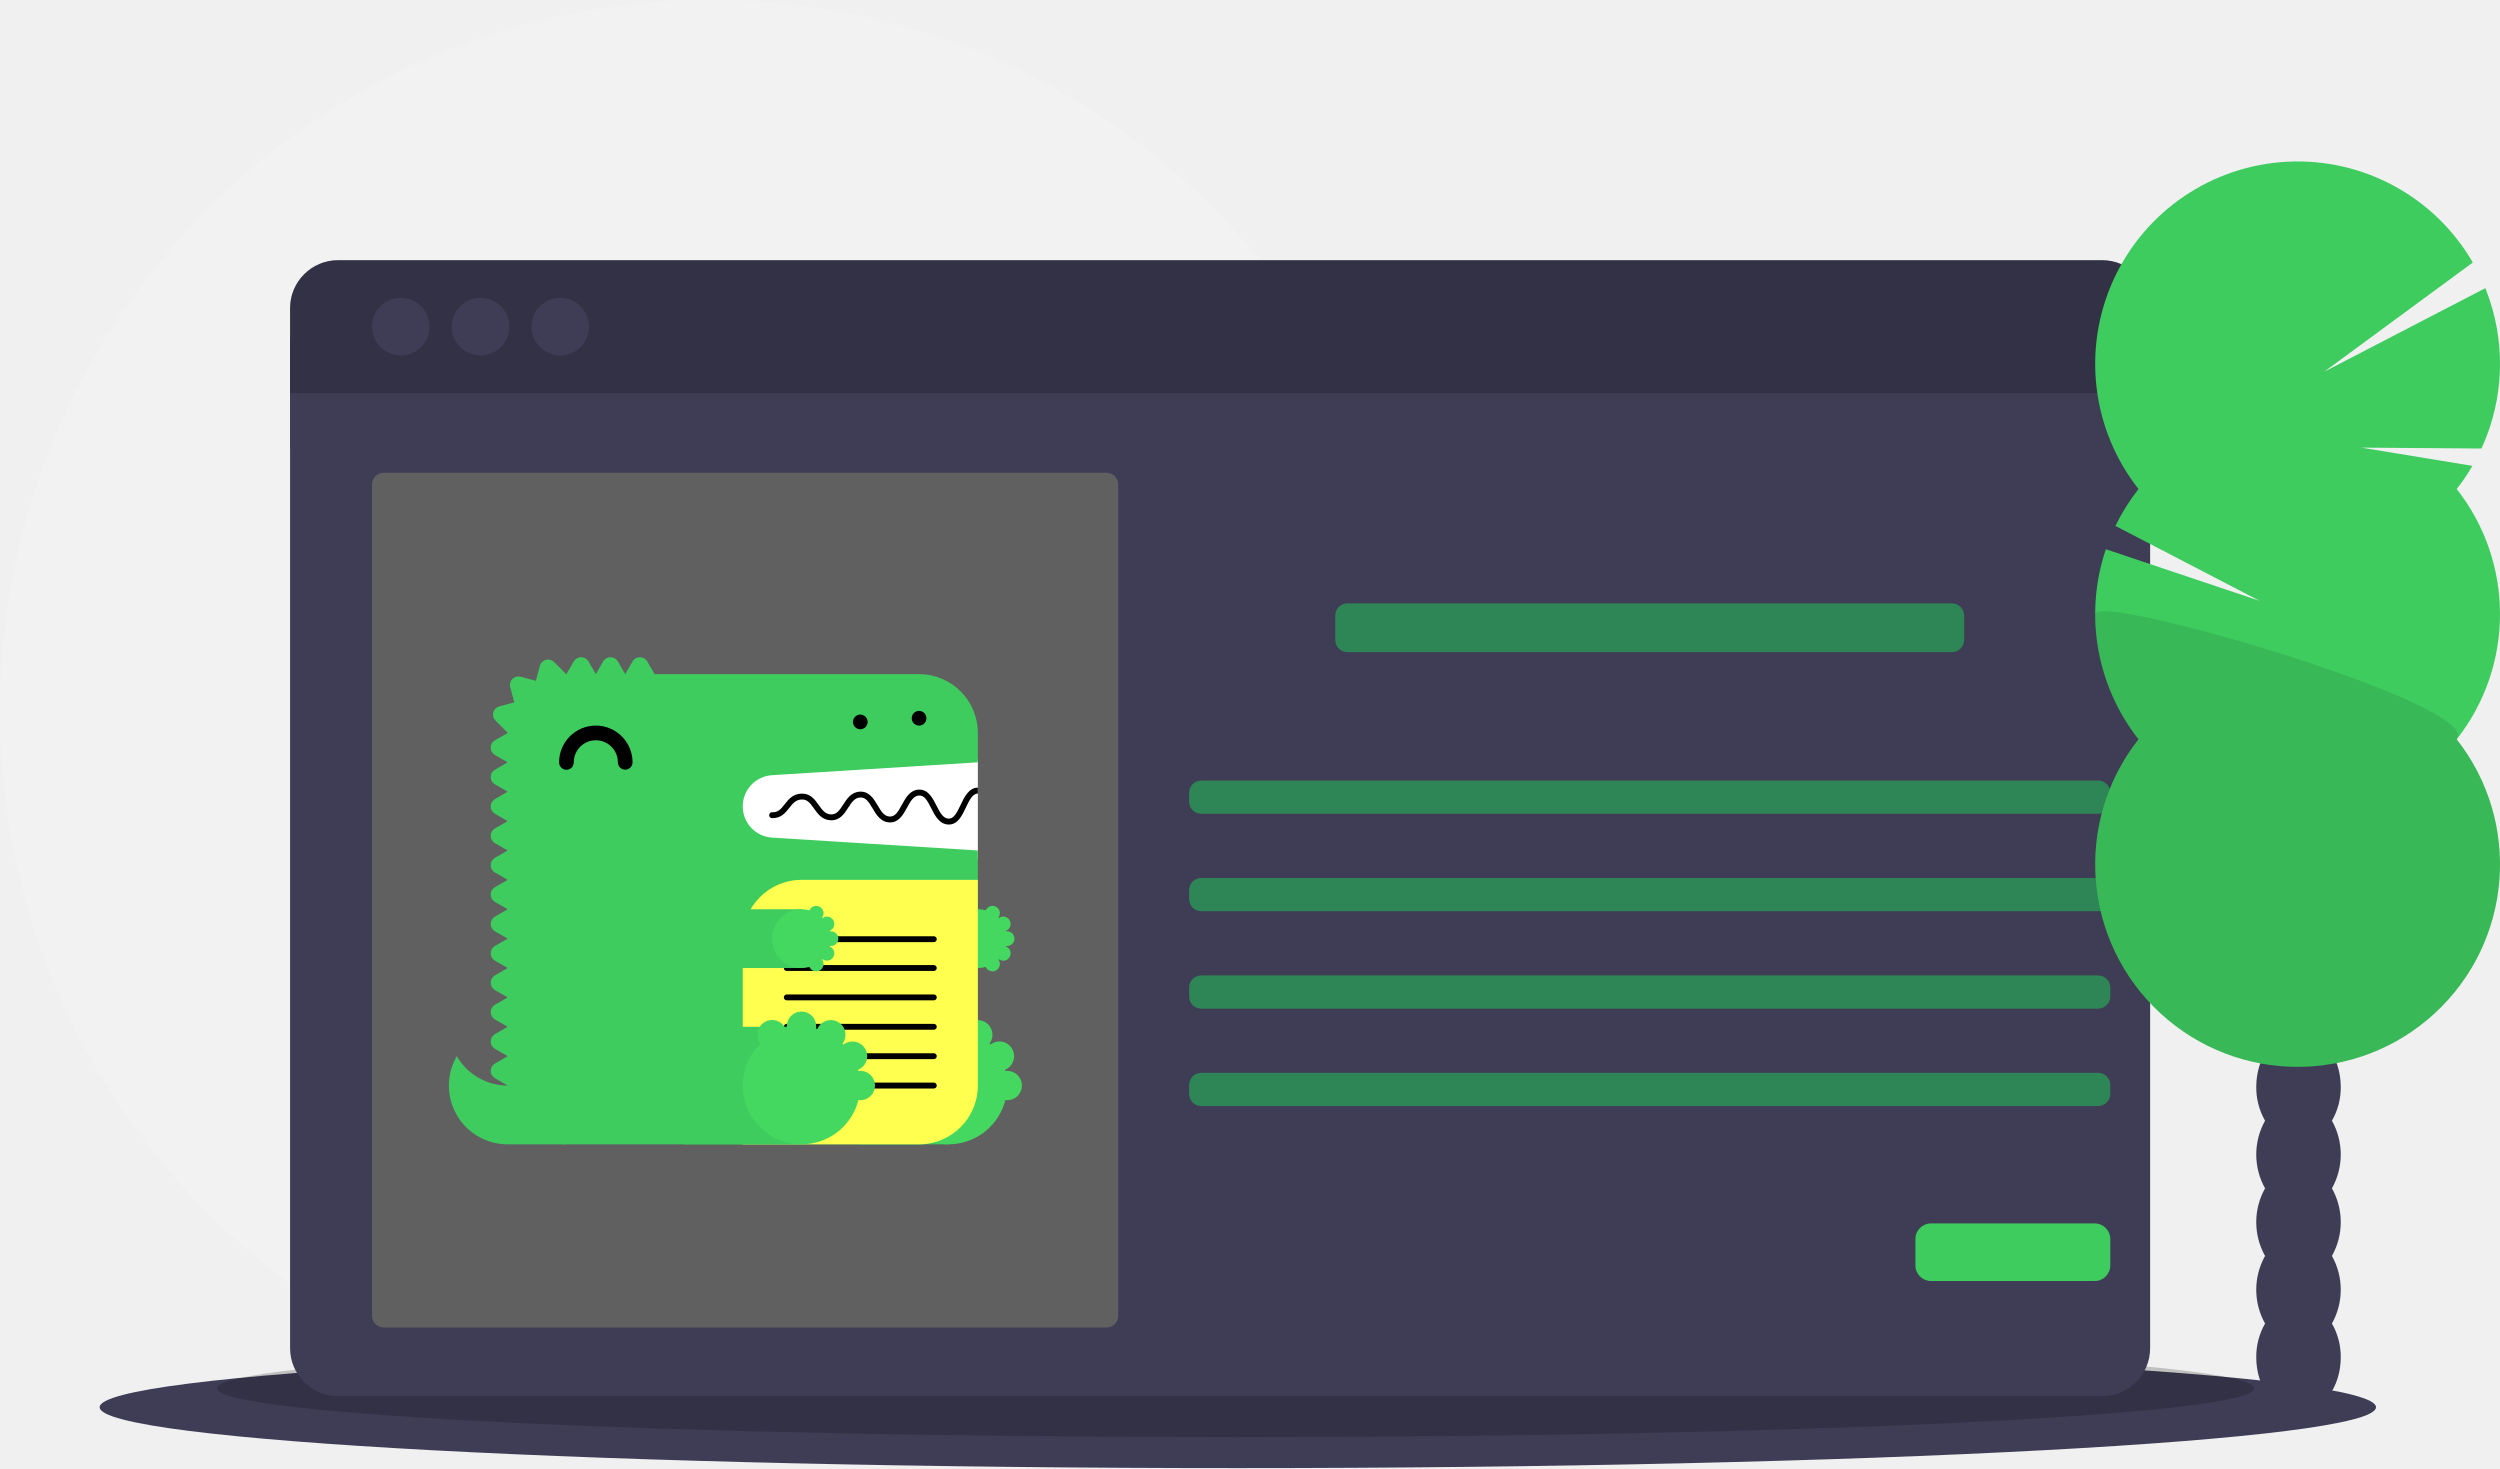
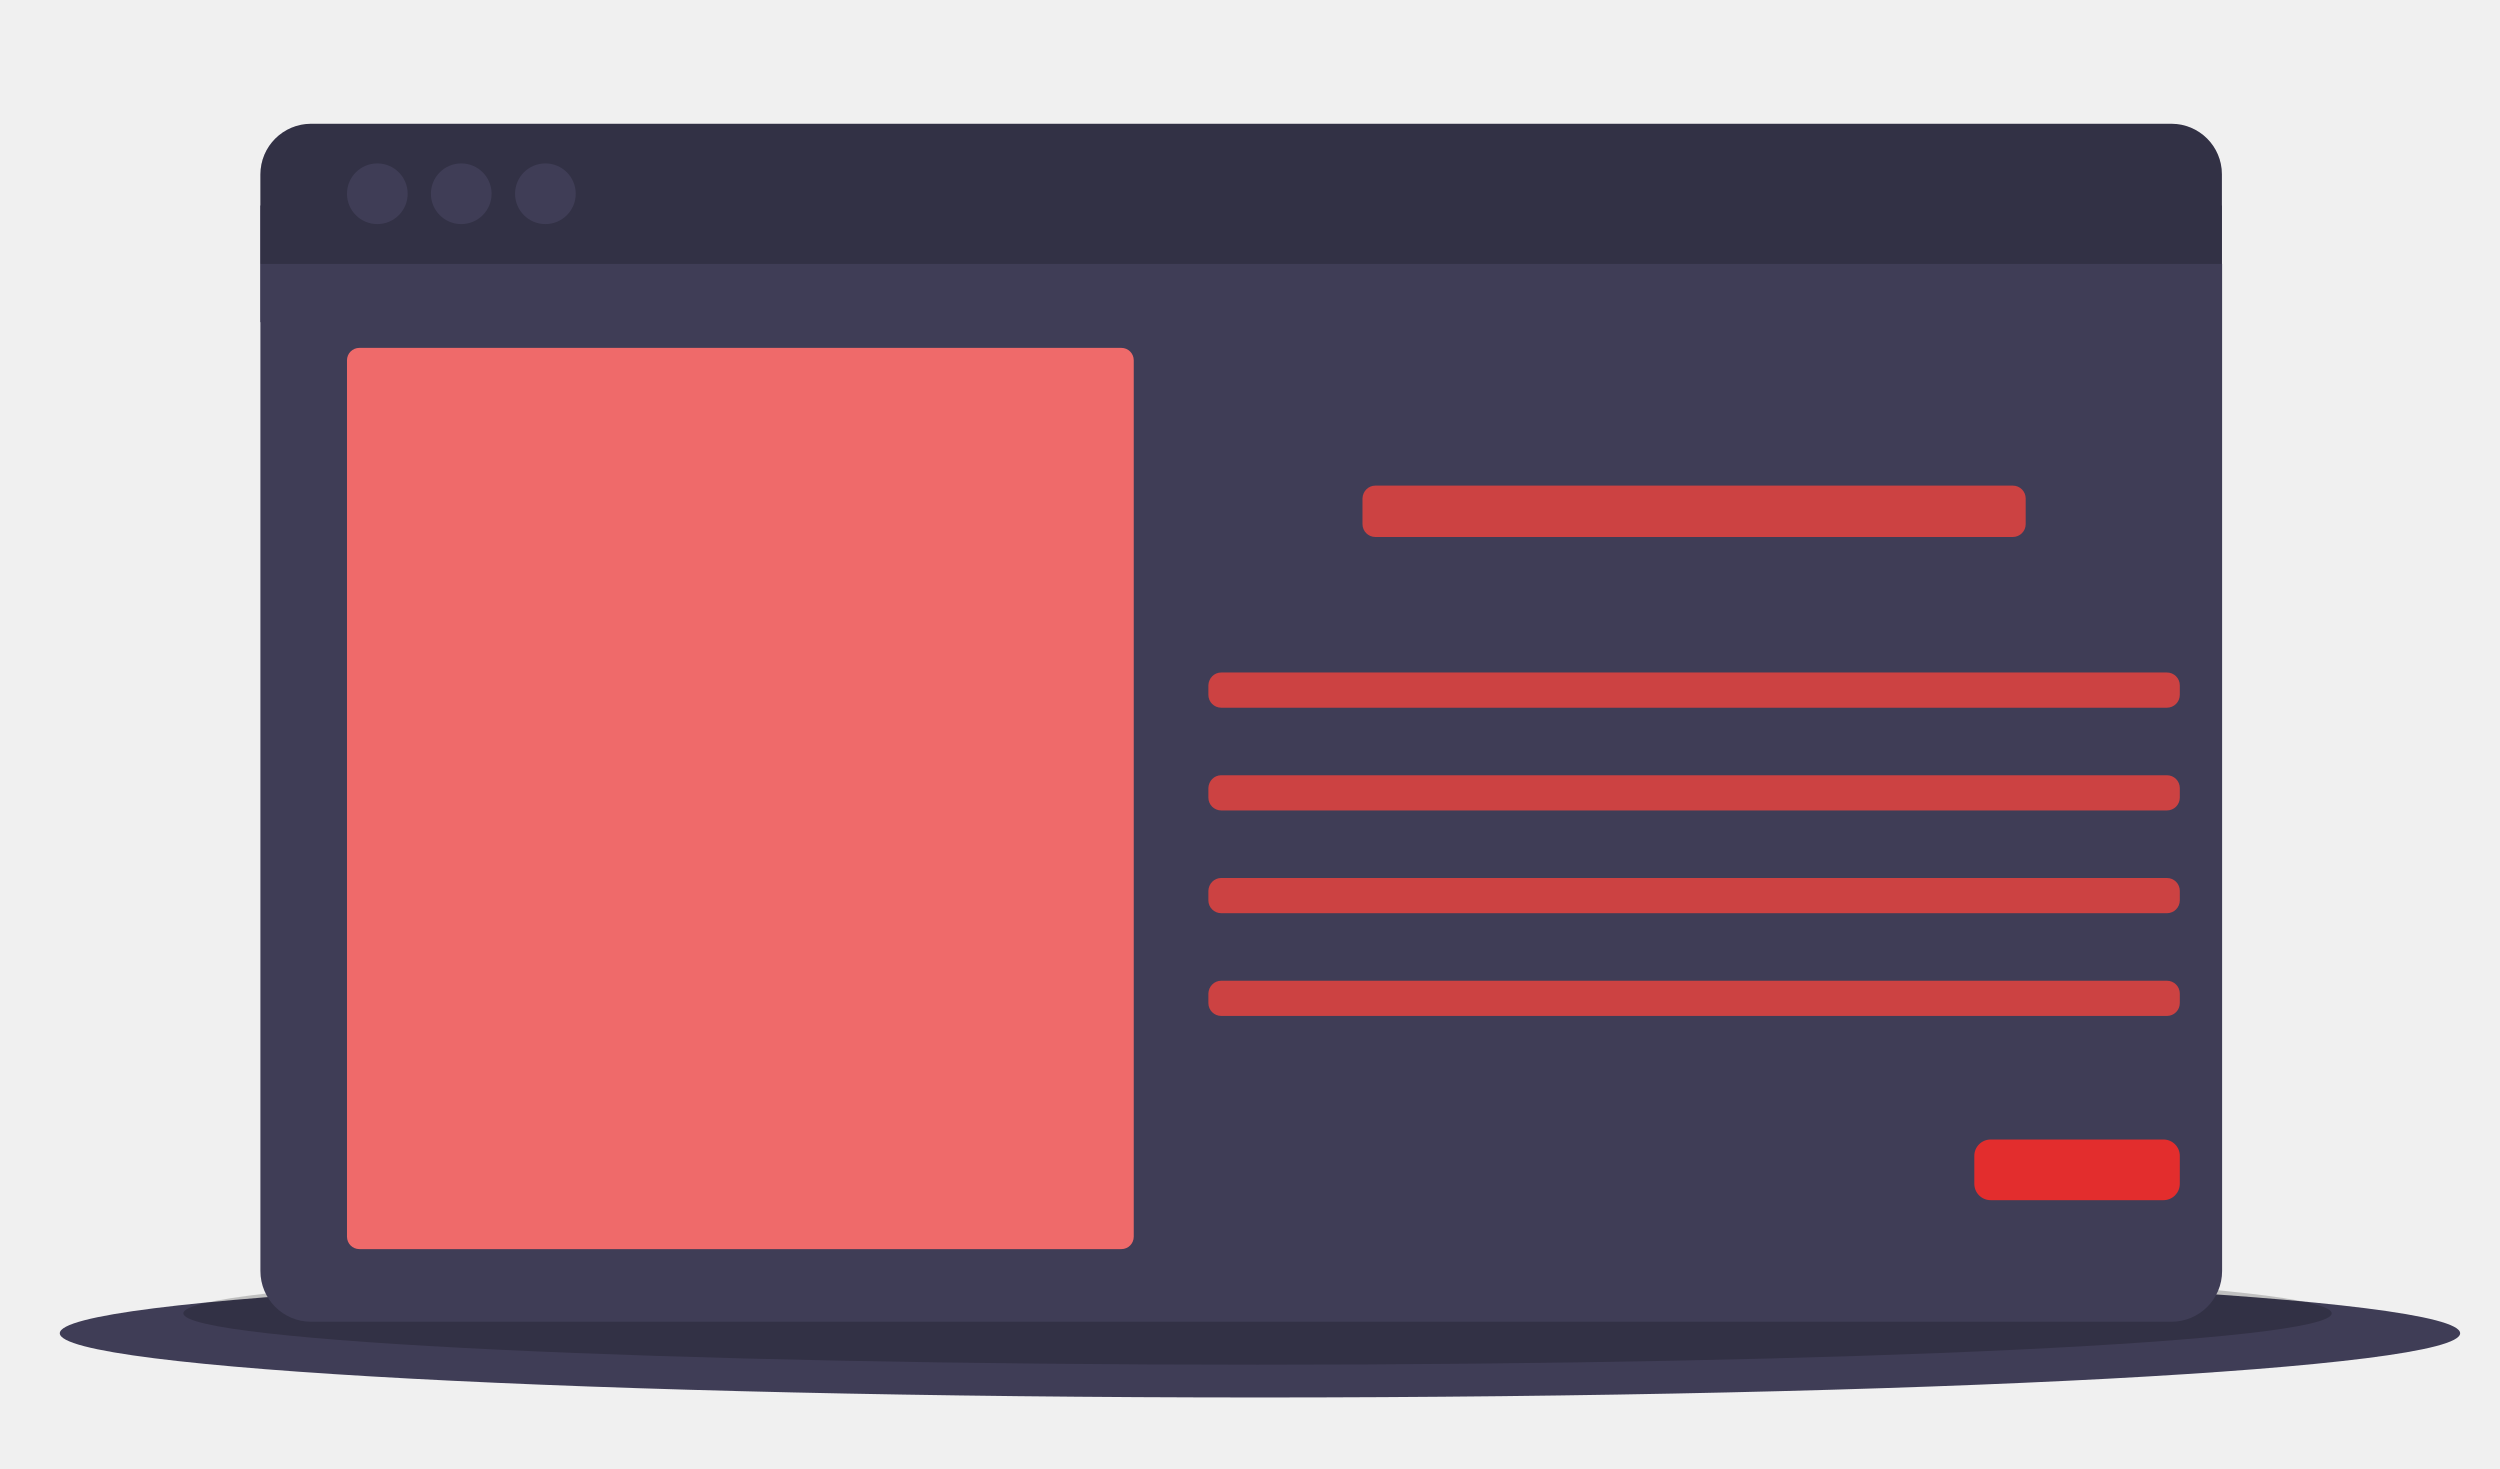
- <svg xmlns="http://www.w3.org/2000/svg" width="1129" height="663" viewBox="0 0 1129 663">
-   <circle cx="321" cy="321" r="321" fill="#f2f2f2" />
-   <ellipse cx="559" cy="635.5" rx="514" ry="27.5" fill="#3f3d56" />
-   <ellipse cx="558" cy="627" rx="460" ry="22" opacity="0.2" />
-   <rect x="131" y="152.5" width="840" height="50" fill="#3f3d56" />
-   <path d="M166.5,727.33A21.67,21.67,0,0,0,188.17,749H984.83A21.67,21.67,0,0,0,1006.5,727.33V296h-840Z" transform="translate(-35.5 -118.5)" fill="#3f3d56" />
-   <path d="M984.83,236H188.17A21.67,21.67,0,0,0,166.5,257.67V296h840V257.67A21.67,21.67,0,0,0,984.83,236Z" transform="translate(-35.5 -118.5)" fill="#3f3d56" />
-   <path d="M984.83,236H188.17A21.67,21.67,0,0,0,166.5,257.67V296h840V257.67A21.67,21.67,0,0,0,984.83,236Z" transform="translate(-35.5 -118.5)" opacity="0.2" />
-   <circle cx="181" cy="147.5" r="13" fill="#3f3d56" />
-   <circle cx="217" cy="147.5" r="13" fill="#3f3d56" />
-   <circle cx="253" cy="147.5" r="13" fill="#3f3d56" />
-   <rect x="168" y="213.5" width="337" height="386" rx="5.335" fill="#606060" />
-   <rect x="603" y="272.5" width="284" height="22" rx="5.476" fill="#2e8555" />
-   <rect x="537" y="352.5" width="416" height="15" rx="5.476" fill="#2e8555" />
-   <rect x="537" y="396.5" width="416" height="15" rx="5.476" fill="#2e8555" />
-   <rect x="537" y="440.5" width="416" height="15" rx="5.476" fill="#2e8555" />
-   <rect x="537" y="484.5" width="416" height="15" rx="5.476" fill="#2e8555" />
-   <rect x="865" y="552.5" width="88" height="26" rx="7.028" fill="#3ecc5f" />
-   <path d="M1088.603,624.616a30.114,30.114,0,0,0,3.983-15.266c0-13.797-8.544-24.981-19.083-24.981s-19.083,11.184-19.083,24.981a30.114,30.114,0,0,0,3.983,15.266,31.248,31.248,0,0,0,0,30.532,31.248,31.248,0,0,0,0,30.532,31.248,31.248,0,0,0,0,30.532,30.114,30.114,0,0,0-3.983,15.266c0,13.797,8.544,24.981,19.083,24.981s19.083-11.184,19.083-24.981a30.114,30.114,0,0,0-3.983-15.266,31.248,31.248,0,0,0,0-30.532,31.248,31.248,0,0,0,0-30.532,31.248,31.248,0,0,0,0-30.532Z" transform="translate(-35.5 -118.5)" fill="#3f3d56" />
-   <ellipse cx="1038.003" cy="460.318" rx="19.083" ry="24.981" fill="#3f3d56" />
-   <ellipse cx="1038.003" cy="429.786" rx="19.083" ry="24.981" fill="#3f3d56" />
-   <path d="M1144.939,339.345a91.611,91.611,0,0,0,7.107-10.461l-50.141-8.235,54.229.403a91.566,91.566,0,0,0,1.746-72.426l-72.754,37.741,67.097-49.321a91.413,91.413,0,1,0-150.971,102.298,91.458,91.458,0,0,0-10.425,16.669l65.087,33.814-69.4-23.292a91.46,91.46,0,0,0,14.738,85.837,91.406,91.406,0,1,0,143.689,0,91.418,91.418,0,0,0,0-113.029Z" transform="translate(-35.5 -118.5)" fill="#3ecc5f" fill-rule="evenodd" />
-   <path d="M981.688,395.859a91.013,91.013,0,0,0,19.561,56.514,91.406,91.406,0,1,0,143.689,0C1157.19,436.821,981.688,385.6,981.688,395.859Z" transform="translate(-35.5 -118.5)" opacity="0.1" />
-   <path d="M365.62,461.436H477.094v45.12H365.62Z" transform="translate(-35.5 -118.5)" fill="#fff" fill-rule="evenodd" />
-   <path d="M264.763,608.741a26.509,26.509,0,0,1-22.962-13.271,26.51,26.51,0,0,0,22.962,39.812H291.304V608.741Z" transform="translate(-35.5 -118.5)" fill="#3ecc5f" fill-rule="evenodd" />
-   <path d="M384.172,468.571l92.922-5.807V449.493a26.541,26.541,0,0,0-26.541-26.541H331.116l-3.318-5.746a3.83,3.83,0,0,0-6.635,0l-3.318,5.746-3.318-5.746a3.83,3.83,0,0,0-6.635,0l-3.318,5.746L301.257,417.205a3.83,3.83,0,0,0-6.635,0L291.304,422.951c-.029,0-.056.004-.086.004l-5.497-5.495a3.829,3.829,0,0,0-6.407,1.717l-1.817,6.773L270.607,424.103a3.83,3.83,0,0,0-4.691,4.693l1.845,6.891-6.771,1.814a3.832,3.832,0,0,0-1.72,6.41l5.497,5.497c0,.028-.004.056-.004.085l-5.746,3.318a3.83,3.83,0,0,0,0,6.635l5.746,3.318L259.016,466.081a3.83,3.83,0,0,0,0,6.635l5.746,3.318-5.746,3.318a3.83,3.83,0,0,0,0,6.635l5.746,3.318-5.746,3.318a3.83,3.83,0,0,0,0,6.635l5.746,3.318-5.746,3.318a3.83,3.83,0,0,0,0,6.635l5.746,3.318-5.746,3.318a3.83,3.83,0,0,0,0,6.635l5.746,3.318-5.746,3.318a3.83,3.83,0,0,0,0,6.635l5.746,3.318-5.746,3.318a3.83,3.83,0,0,0,0,6.635l5.746,3.318L259.016,558.976a3.83,3.83,0,0,0,0,6.635l5.746,3.318-5.746,3.318a3.83,3.83,0,0,0,0,6.635l5.746,3.318-5.746,3.318a3.83,3.83,0,0,0,0,6.635l5.746,3.318-5.746,3.318a3.83,3.83,0,0,0,0,6.635l5.746,3.318A26.541,26.541,0,0,0,291.304,635.283H450.553A26.541,26.541,0,0,0,477.094,608.741V502.575l-92.922-5.807a14.126,14.126,0,0,1,0-28.198" transform="translate(-35.5 -118.5)" fill="#3ecc5f" fill-rule="evenodd" />
-   <path d="M424.011,635.283h39.812V582.2H424.011Z" transform="translate(-35.5 -118.5)" fill="#3ecc5f" fill-rule="evenodd" />
-   <path d="M490.365,602.106a6.602,6.602,0,0,0-.848.085c-.05-.199-.098-.399-.154-.599A6.627,6.627,0,1,0,482.806,590.21q-.22-.225-.445-.446a6.624,6.624,0,1,0-11.397-6.564c-.196-.056-.394-.102-.591-.153a6.64,6.64,0,1,0-13.101,0c-.196.05-.394.097-.591.153a6.628,6.628,0,1,0-11.397,6.564,26.528,26.528,0,1,0,44.231,25.528,6.621,6.621,0,1,0,.848-13.186" transform="translate(-35.5 -118.5)" fill="#44d860" fill-rule="evenodd" />
-   <path d="M437.282,555.658H477.094V529.117H437.282Z" transform="translate(-35.5 -118.5)" fill="#3ecc5f" fill-rule="evenodd" />
-   <path d="M490.365,545.705a3.318,3.318,0,0,0,0-6.635,3.411,3.411,0,0,0-.423.042c-.027-.1-.049-.199-.077-.299a3.319,3.319,0,0,0-1.278-6.379,3.282,3.282,0,0,0-2.001.687q-.109-.113-.223-.223a3.282,3.282,0,0,0,.671-1.983,3.318,3.318,0,0,0-6.37-1.299,13.271,13.271,0,1,0,0,25.541,3.318,3.318,0,0,0,6.37-1.299,3.282,3.282,0,0,0-.671-1.983q.113-.109.223-.223a3.282,3.282,0,0,0,2.001.687,3.318,3.318,0,0,0,1.278-6.379c.028-.098.05-.199.077-.299a3.413,3.413,0,0,0,.423.042" transform="translate(-35.5 -118.5)" fill="#44d860" fill-rule="evenodd" />
-   <path d="M317.845,466.081a3.318,3.318,0,0,1-3.318-3.318,9.953,9.953,0,1,0-19.906,0,3.318,3.318,0,1,1-6.635,0,16.588,16.588,0,1,1,33.177,0,3.318,3.318,0,0,1-3.318,3.318" transform="translate(-35.5 -118.5)" fill-rule="evenodd" />
-   <path d="M370.928,635.283h79.624A26.541,26.541,0,0,0,477.094,608.741v-92.895H397.47a26.541,26.541,0,0,0-26.541,26.541Z" transform="translate(-35.5 -118.5)" fill="#ffff50" fill-rule="evenodd" />
-   <path d="M457.214,556.985H390.808a1.327,1.327,0,0,1,0-2.654h66.407a1.327,1.327,0,0,1,0,2.654m0,26.541H390.808a1.327,1.327,0,1,1,0-2.654h66.407a1.327,1.327,0,0,1,0,2.654m0,26.541H390.808a1.327,1.327,0,1,1,0-2.654h66.407a1.327,1.327,0,0,1,0,2.654m0-66.107H390.808a1.327,1.327,0,0,1,0-2.654h66.407a1.327,1.327,0,0,1,0,2.654m0,26.295H390.808a1.327,1.327,0,0,1,0-2.654h66.407a1.327,1.327,0,0,1,0,2.654m0,26.541H390.808a1.327,1.327,0,0,1,0-2.654h66.407a1.327,1.327,0,0,1,0,2.654M477.094,474.191c-.016,0-.029-.008-.045-.007-4.101.139-6.041,4.241-7.753,7.86-1.786,3.782-3.168,6.241-5.432,6.167-2.507-.09-3.94-2.922-5.458-5.919-1.744-3.442-3.734-7.347-7.913-7.201-4.042.138-5.989,3.708-7.706,6.857-1.827,3.355-3.071,5.395-5.469,5.3-2.557-.093-3.916-2.395-5.489-5.06-1.753-2.967-3.78-6.304-7.878-6.189-3.973.137-5.925,3.165-7.648,5.839-1.822,2.827-3.099,4.549-5.527,4.447-2.618-.093-3.971-2.004-5.535-4.216-1.757-2.486-3.737-5.299-7.823-5.162-3.886.133-5.838,2.614-7.559,4.801-1.635,2.076-2.912,3.718-5.612,3.615a1.328,1.328,0,1,0-.096,2.654c4.004.134,6.032-2.389,7.793-4.628,1.562-1.985,2.91-3.699,5.564-3.789,2.556-.109,3.754,1.48,5.567,4.041,1.721,2.434,3.675,5.194,7.605,5.336,4.118.138,6.099-2.939,7.854-5.663,1.569-2.434,2.922-4.535,5.507-4.624,2.379-.089,3.675,1.792,5.501,4.885,1.721,2.916,3.671,6.219,7.68,6.365,4.147.143,6.15-3.477,7.895-6.682,1.512-2.771,2.938-5.388,5.466-5.476,2.379-.056,3.62,2.117,5.456,5.746,1.715,3.388,3.659,7.226,7.73,7.373l.224.004c4.066,0,5.996-4.081,7.704-7.689,1.512-3.198,2.942-6.211,5.397-6.334Z" transform="translate(-35.5 -118.5)" fill-rule="evenodd" />
-   <path d="M344.387,635.283h53.083V582.2H344.387Z" transform="translate(-35.5 -118.5)" fill="#3ecc5f" fill-rule="evenodd" />
-   <path d="M424.011,602.106a6.602,6.602,0,0,0-.848.085c-.05-.199-.098-.399-.154-.599A6.627,6.627,0,1,0,416.452,590.21q-.22-.225-.445-.446a6.624,6.624,0,1,0-11.397-6.564c-.196-.056-.394-.102-.591-.153a6.64,6.64,0,1,0-13.101,0c-.196.05-.394.097-.591.153a6.628,6.628,0,1,0-11.397,6.564,26.528,26.528,0,1,0,44.231,25.528,6.621,6.621,0,1,0,.848-13.186" transform="translate(-35.5 -118.5)" fill="#44d860" fill-rule="evenodd" />
-   <path d="M344.387,555.658h53.083V529.117H344.387Z" transform="translate(-35.5 -118.5)" fill="#3ecc5f" fill-rule="evenodd" />
-   <path d="M410.74,545.705a3.318,3.318,0,1,0,0-6.635,3.411,3.411,0,0,0-.423.042c-.027-.1-.049-.199-.077-.299a3.319,3.319,0,0,0-1.278-6.379,3.282,3.282,0,0,0-2.001.687q-.109-.113-.223-.223a3.282,3.282,0,0,0,.671-1.983,3.318,3.318,0,0,0-6.37-1.299,13.271,13.271,0,1,0,0,25.541,3.318,3.318,0,0,0,6.37-1.299,3.282,3.282,0,0,0-.671-1.983q.113-.109.223-.223a3.282,3.282,0,0,0,2.001.687,3.318,3.318,0,0,0,1.278-6.379c.028-.098.05-.199.077-.299a3.413,3.413,0,0,0,.423.042" transform="translate(-35.5 -118.5)" fill="#44d860" fill-rule="evenodd" />
-   <path d="M424.011,447.834a3.603,3.603,0,0,1-.65-.066,3.344,3.344,0,0,1-.624-.186,3.447,3.447,0,0,1-.572-.305,5.027,5.027,0,0,1-.504-.411,3.887,3.887,0,0,1-.41-.504,3.275,3.275,0,0,1-.557-1.845,3.602,3.602,0,0,1,.066-.65,3.826,3.826,0,0,1,.184-.624,3.489,3.489,0,0,1,.307-.571,3.197,3.197,0,0,1,.914-.916,3.447,3.447,0,0,1,.572-.305,3.344,3.344,0,0,1,.624-.186,3.069,3.069,0,0,1,1.301,0,3.223,3.223,0,0,1,1.194.491,5.028,5.028,0,0,1,.504.411,4.88,4.88,0,0,1,.411.504,3.382,3.382,0,0,1,.305.571,3.478,3.478,0,0,1,.252,1.274A3.364,3.364,0,0,1,426.36,446.865a5.027,5.027,0,0,1-.504.411,3.306,3.306,0,0,1-1.845.557m26.541-1.659a3.388,3.388,0,0,1-2.35-.969,5.042,5.042,0,0,1-.41-.504,3.275,3.275,0,0,1-.557-1.845,3.387,3.387,0,0,1,.967-2.349,5.026,5.026,0,0,1,.504-.411,3.447,3.447,0,0,1,.572-.305,3.343,3.343,0,0,1,.624-.186,3.07,3.07,0,0,1,1.301,0,3.224,3.224,0,0,1,1.194.491,5.026,5.026,0,0,1,.504.411,3.388,3.388,0,0,1,.969,2.349,3.726,3.726,0,0,1-.066.65,3.374,3.374,0,0,1-.186.624,4.715,4.715,0,0,1-.305.571,4.88,4.88,0,0,1-.411.504,5.026,5.026,0,0,1-.504.411,3.305,3.305,0,0,1-1.845.557" transform="translate(-35.5 -118.5)" fill-rule="evenodd" />
+ <svg xmlns="http://www.w3.org/2000/svg" version="1.1" id="Layer_1" x="0px" y="0px" viewBox="0 0 1129 663" style="enable-background:new 0 0 1129 663;" xml:space="preserve">
+   <style type="text/css">
+ 	.st0{fill:#3F3D56;}
+ 	.st1{opacity:0.2;enable-background:new    ;}
+ 	.st2{fill:#EF6A6A;}
+ 	.st3{fill:#CC4242;}
+ 	.st4{fill:#E32D2D;}
+ </style>
+   <ellipse class="st0" cx="569" cy="602.1" rx="542" ry="29" />
+   <ellipse class="st1" cx="567.9" cy="593.1" rx="485.1" ry="23.2" />
+   <rect x="117.6" y="92.8" class="st0" width="885.8" height="52.7" />
+   <path class="st0" d="M117.6,574c0,12.6,10.2,22.9,22.9,22.9c0,0,0,0,0,0h840.1c12.6,0,22.9-10.2,22.9-22.9c0,0,0,0,0,0V119.2H117.6  V574z" />
+   <path class="st0" d="M980.6,55.9H140.5c-12.6,0-22.9,10.2-22.9,22.9v0v40.4h885.8V78.7C1003.4,66.1,993.2,55.9,980.6,55.9  C980.6,55.9,980.6,55.9,980.6,55.9z" />
+   <path class="st1" d="M980.6,55.9H140.5c-12.6,0-22.9,10.2-22.9,22.9v0v40.4h885.8V78.7C1003.4,66.1,993.2,55.9,980.6,55.9  C980.6,55.9,980.6,55.9,980.6,55.9z" />
+   <circle class="st0" cx="170.4" cy="87.5" r="13.7" />
+   <circle class="st0" cx="208.3" cy="87.5" r="13.7" />
+   <circle class="st0" cx="246.3" cy="87.5" r="13.7" />
+   <path class="st2" d="M162.3,157.1h344.1c3.1,0,5.6,2.5,5.6,5.6v395.8c0,3.1-2.5,5.6-5.6,5.6H162.3c-3.1,0-5.6-2.5-5.6-5.6V162.7  C156.7,159.6,159.2,157.1,162.3,157.1z" />
+   <path class="st3" d="M621.1,219.3h287.9c3.2,0,5.8,2.6,5.8,5.8v11.6c0,3.2-2.6,5.8-5.8,5.8H621.1c-3.2,0-5.8-2.6-5.8-5.8v-11.6  C615.4,221.9,617.9,219.3,621.1,219.3z" />
+   <path class="st3" d="M551.5,303.7h427.1c3.2,0,5.8,2.6,5.8,5.8v4.3c0,3.2-2.6,5.8-5.8,5.8H551.5c-3.2,0-5.8-2.6-5.8-5.8v-4.3  C545.8,306.3,548.3,303.7,551.5,303.7z" />
+   <path class="st3" d="M551.5,350.1h427.1c3.2,0,5.8,2.6,5.8,5.8v4.3c0,3.2-2.6,5.8-5.8,5.8H551.5c-3.2,0-5.8-2.6-5.8-5.8v-4.3  C545.8,352.7,548.3,350.1,551.5,350.1z" />
+   <path class="st3" d="M551.5,396.5h427.1c3.2,0,5.8,2.6,5.8,5.8v4.3c0,3.2-2.6,5.8-5.8,5.8H551.5c-3.2,0-5.8-2.6-5.8-5.8v-4.3  C545.8,399.1,548.3,396.5,551.5,396.5z" />
+   <path class="st3" d="M551.5,442.9h427.1c3.2,0,5.8,2.6,5.8,5.8v4.3c0,3.2-2.6,5.8-5.8,5.8H551.5c-3.2,0-5.8-2.6-5.8-5.8v-4.3  C545.8,445.5,548.3,442.9,551.5,442.9z" />
+   <path class="st4" d="M899,514.6h78c4.1,0,7.4,3.3,7.4,7.4v12.6c0,4.1-3.3,7.4-7.4,7.4h-78c-4.1,0-7.4-3.3-7.4-7.4V522  C891.6,517.9,894.9,514.6,899,514.6z" />
</svg>
